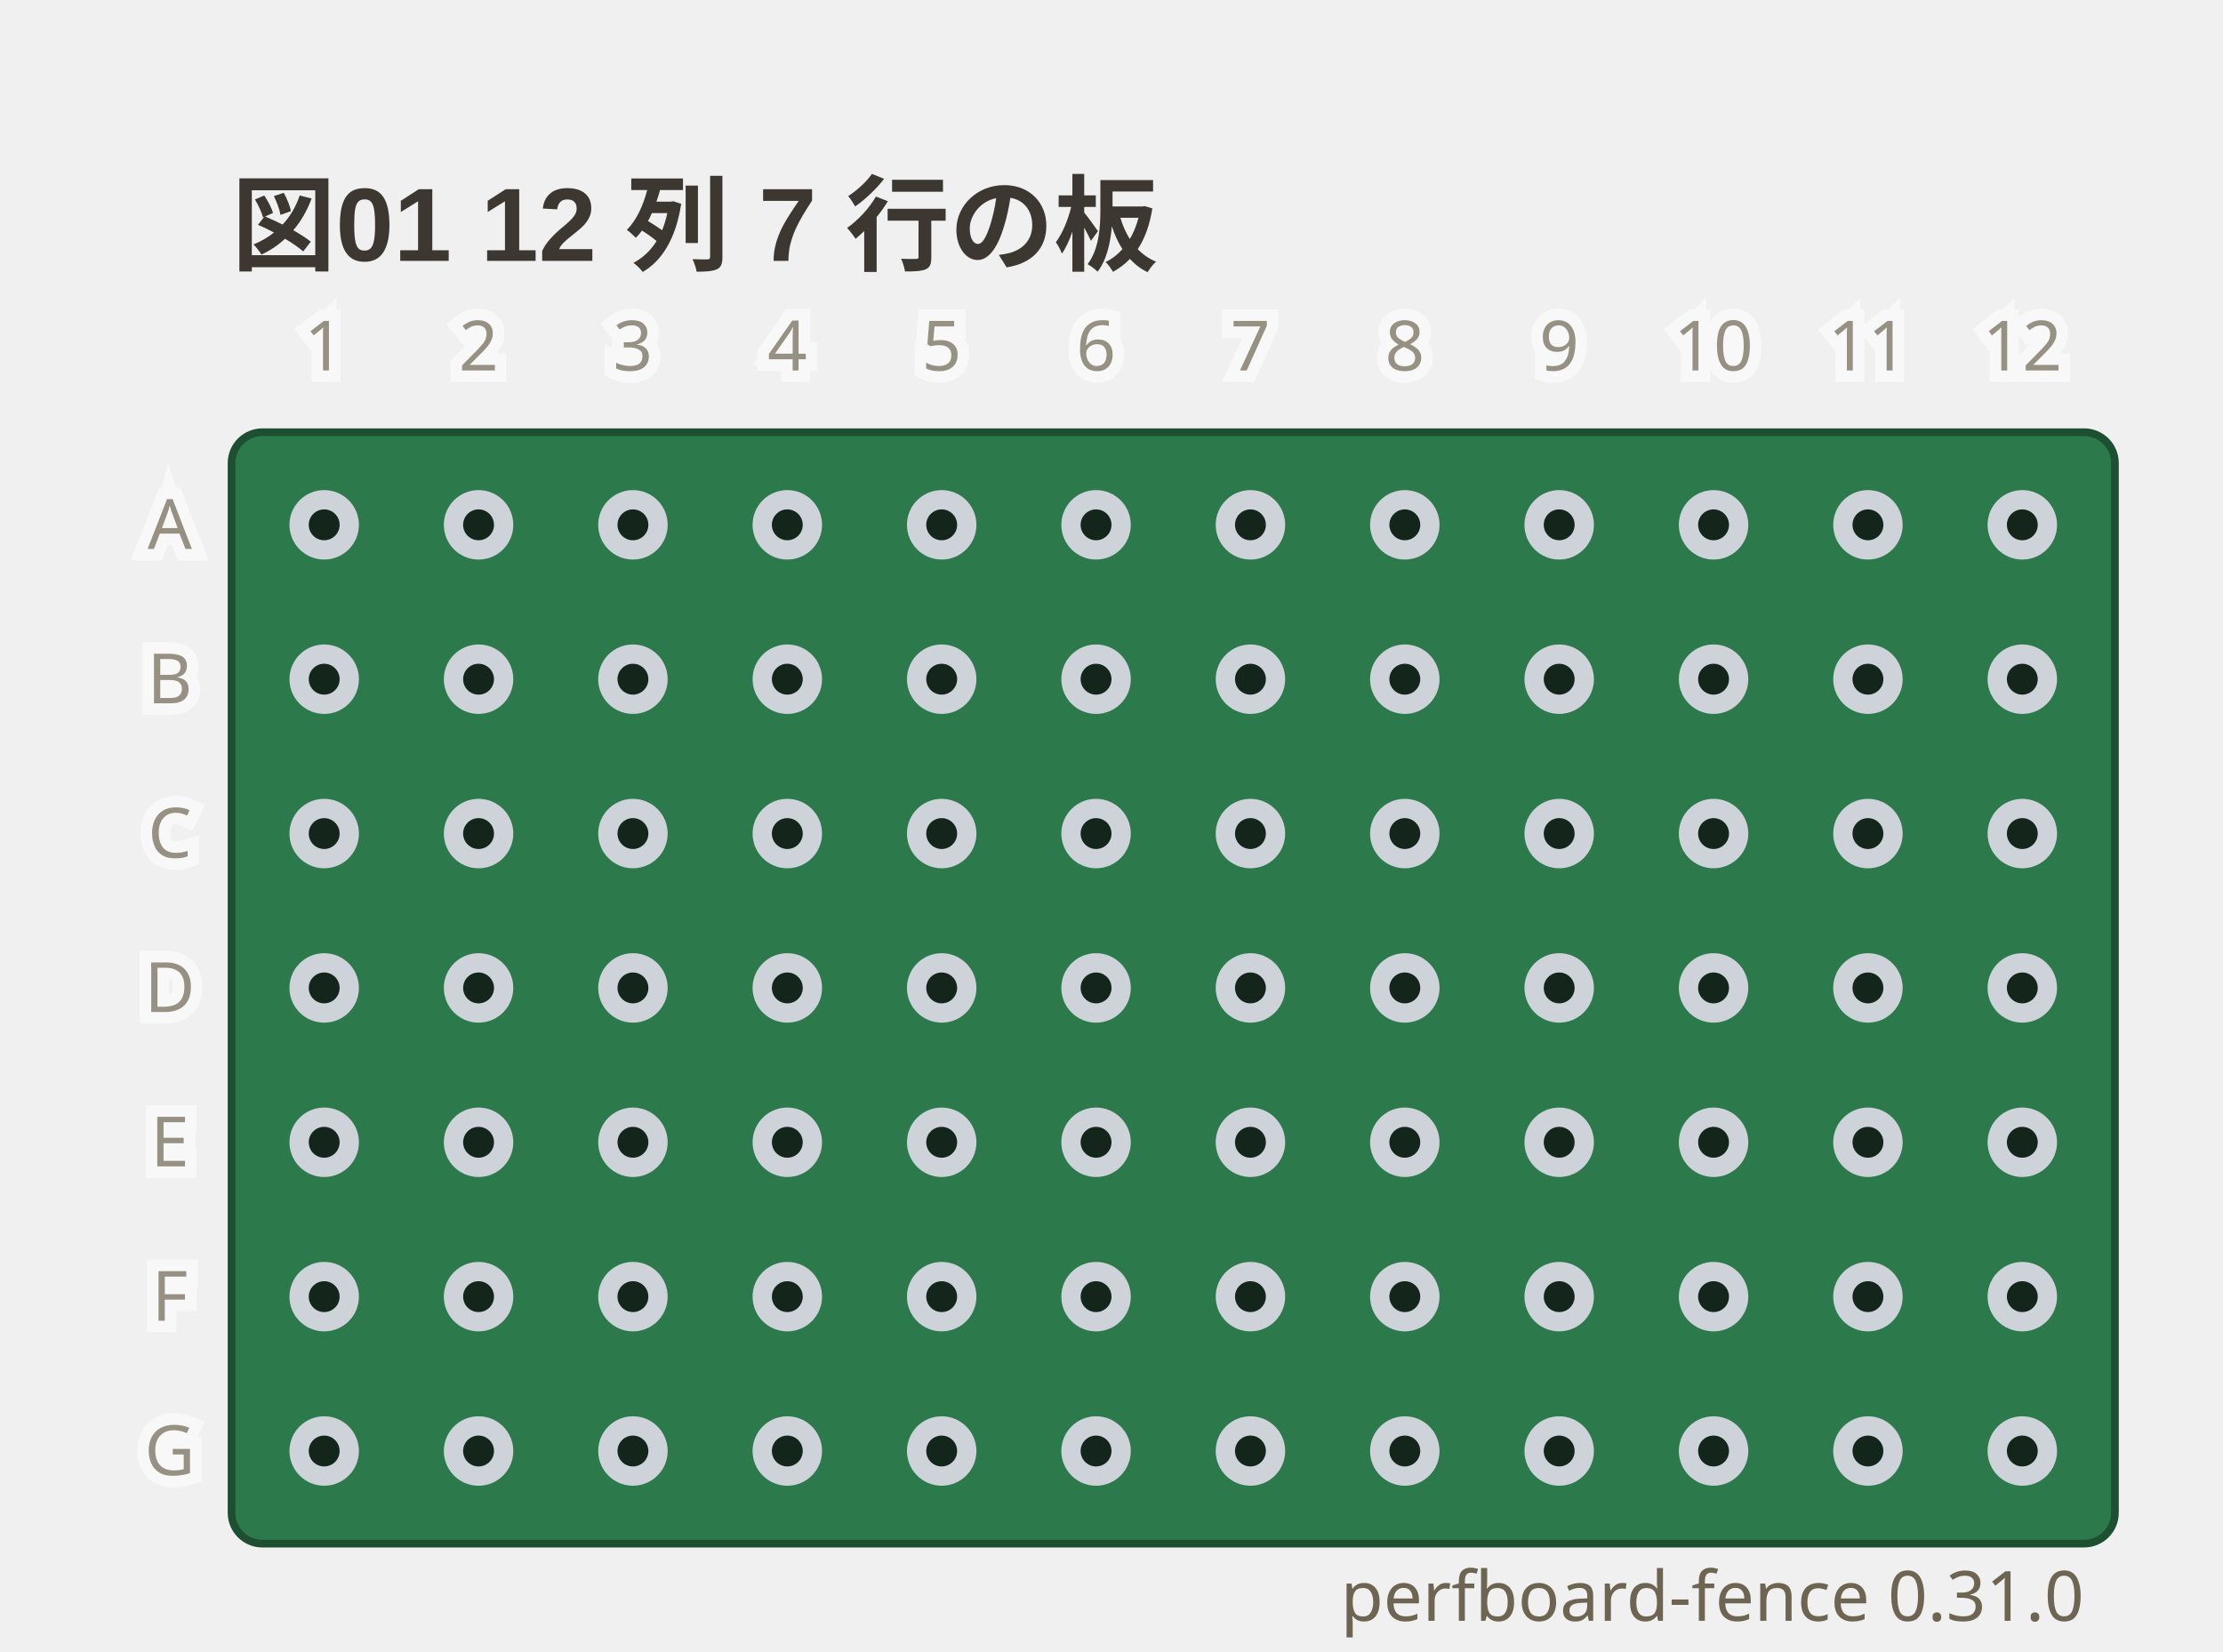
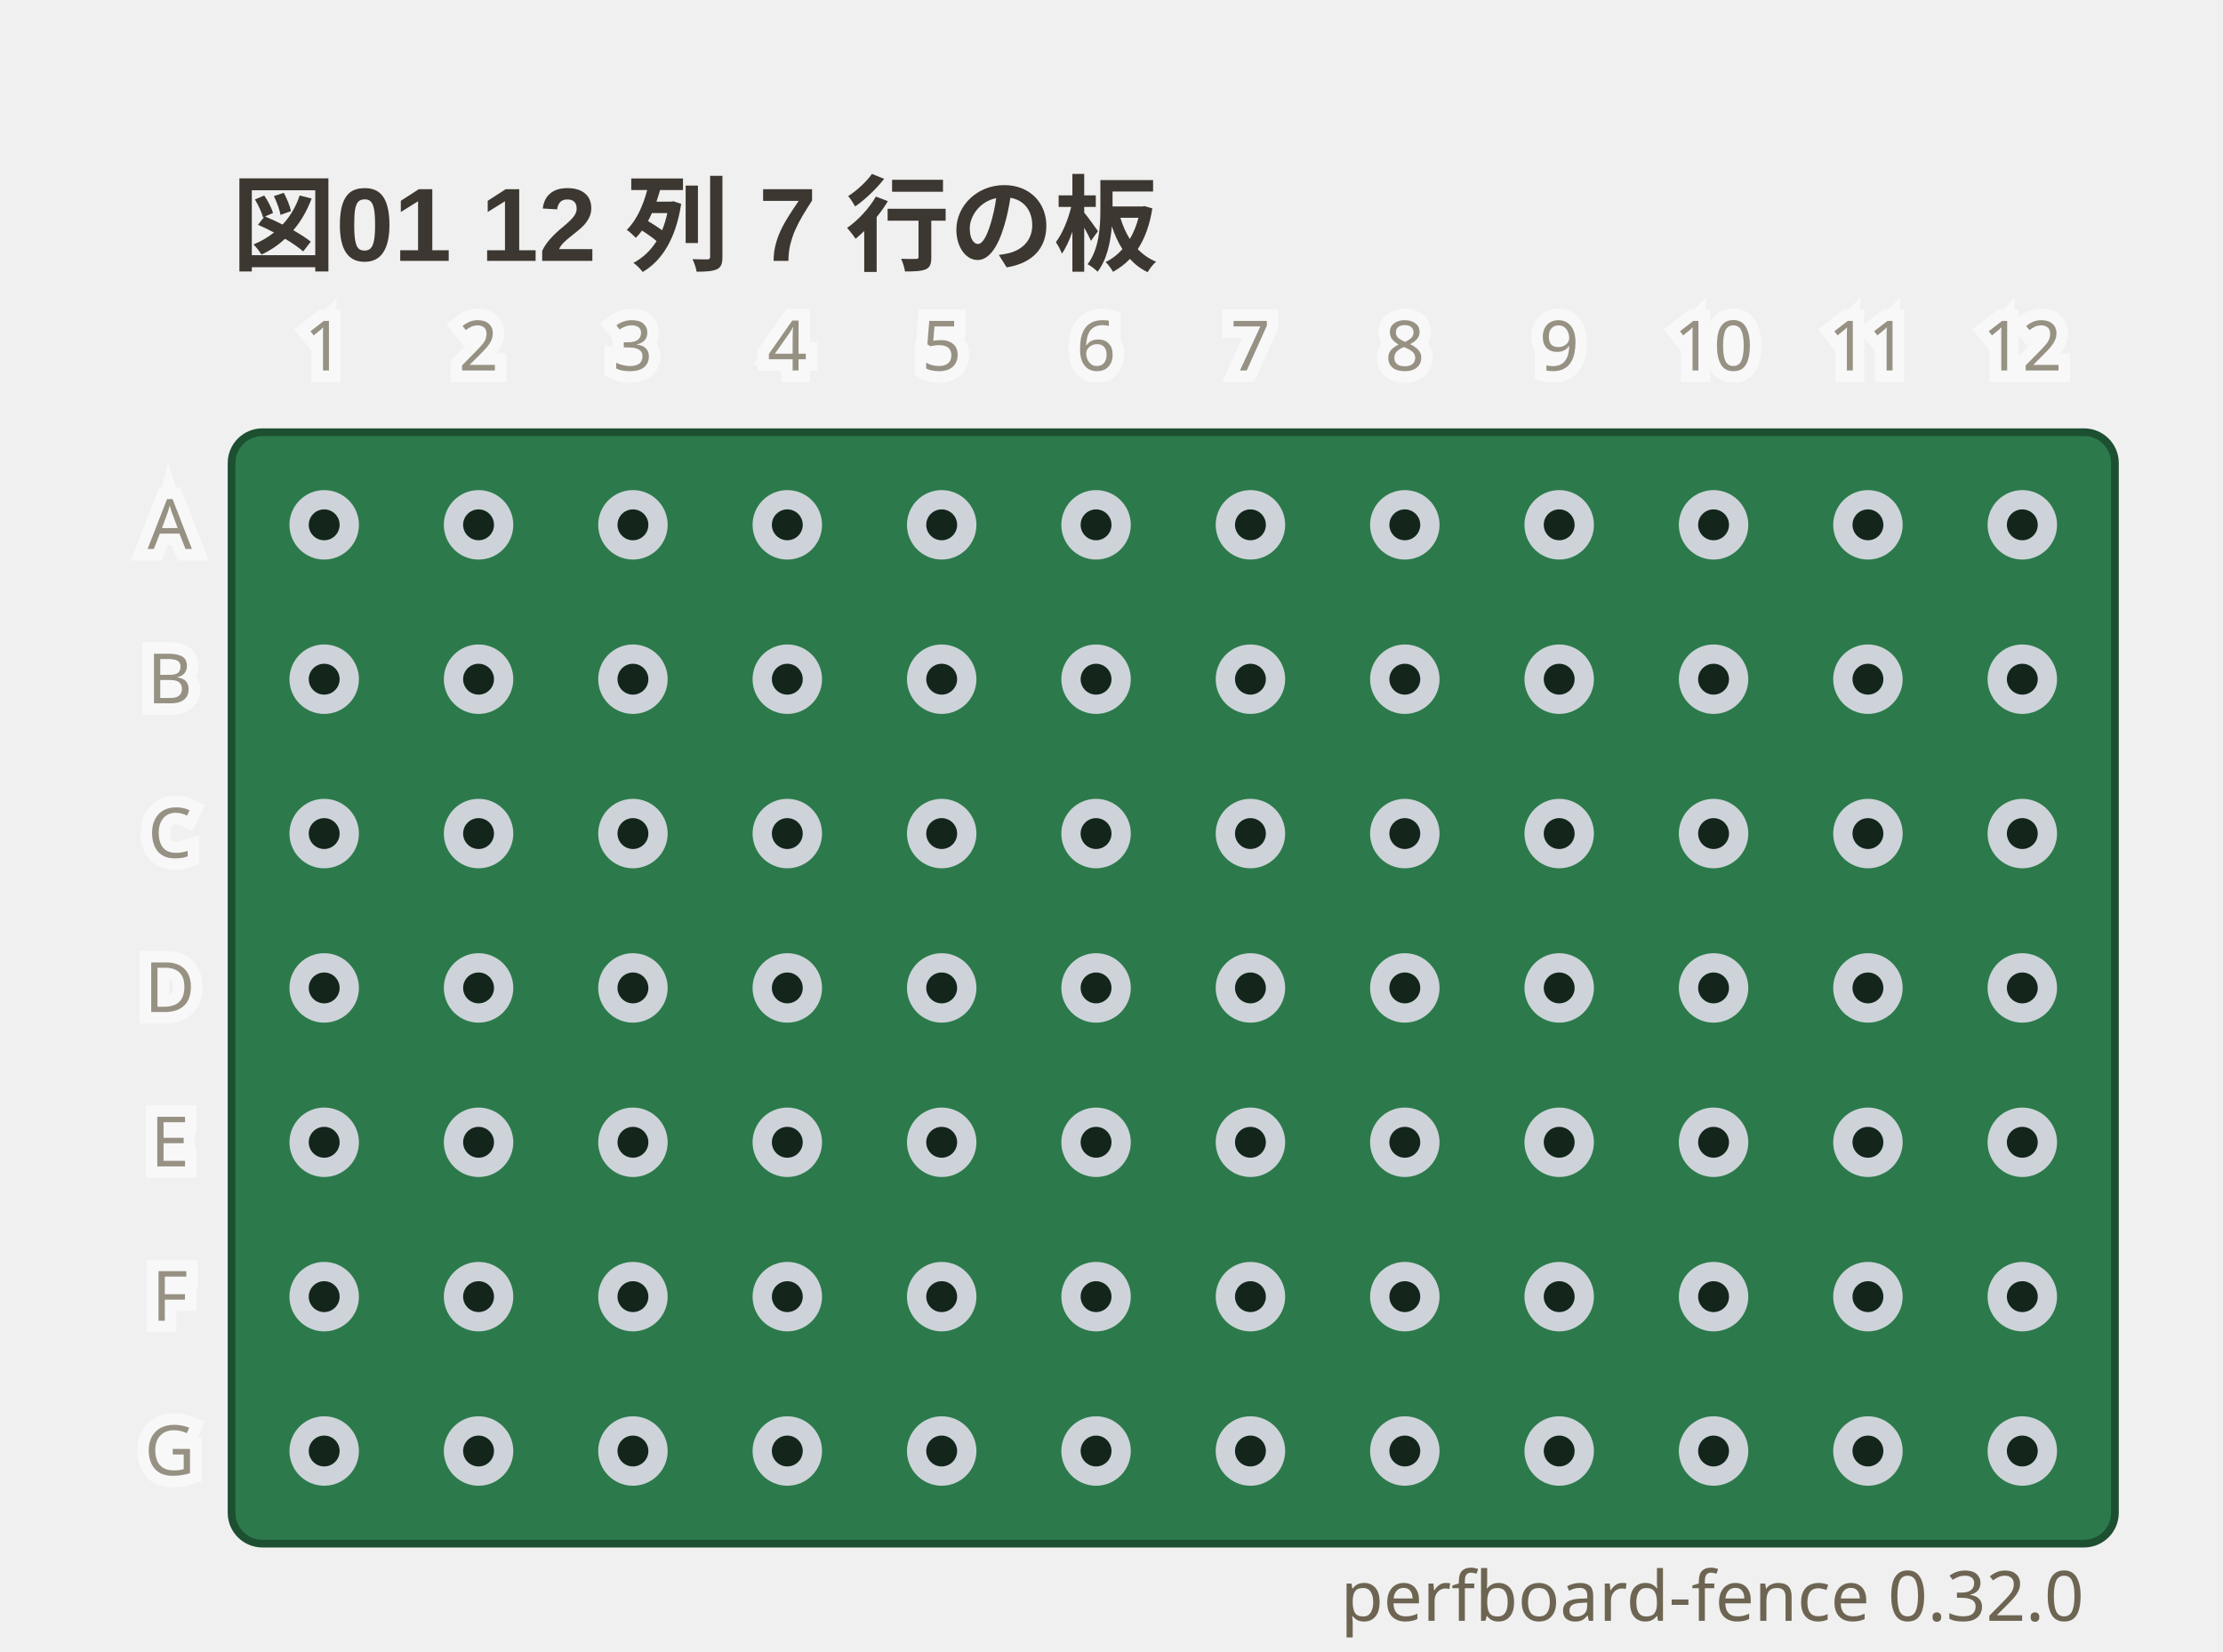
- <svg xmlns="http://www.w3.org/2000/svg" viewBox="0 0 288 214" width="288" height="214" data-perfboard-fence="0.31.0" role="img">
+ <svg xmlns="http://www.w3.org/2000/svg" viewBox="0 0 288 214" width="288" height="214" data-perfboard-fence="0.32.0" role="img">
  <text x="30" y="34" text-anchor="start" font-family="'Segoe UI', 'Helvetica Neue', Arial, 'Noto Sans', 'Hiragino Sans', 'Yu Gothic UI', 'Noto Sans CJK JP', sans-serif" fill="#3c3730" font-size="13.5" font-weight="600">図01 12 列 7 行の板</text>
  <rect x="30" y="56" width="244" height="144" rx="4" fill="#2c7a4b" stroke="#1d4f31" stroke-width="1" />
  <circle cx="42" cy="68" r="3.25" fill="#14261c" stroke="#cdd3d9" stroke-width="2.5" />
  <circle cx="62" cy="68" r="3.25" fill="#14261c" stroke="#cdd3d9" stroke-width="2.5" />
  <circle cx="82" cy="68" r="3.25" fill="#14261c" stroke="#cdd3d9" stroke-width="2.5" />
  <circle cx="102" cy="68" r="3.25" fill="#14261c" stroke="#cdd3d9" stroke-width="2.5" />
  <circle cx="122" cy="68" r="3.25" fill="#14261c" stroke="#cdd3d9" stroke-width="2.5" />
  <circle cx="142" cy="68" r="3.25" fill="#14261c" stroke="#cdd3d9" stroke-width="2.5" />
  <circle cx="162" cy="68" r="3.25" fill="#14261c" stroke="#cdd3d9" stroke-width="2.5" />
  <circle cx="182" cy="68" r="3.25" fill="#14261c" stroke="#cdd3d9" stroke-width="2.5" />
  <circle cx="202" cy="68" r="3.25" fill="#14261c" stroke="#cdd3d9" stroke-width="2.5" />
  <circle cx="222" cy="68" r="3.25" fill="#14261c" stroke="#cdd3d9" stroke-width="2.5" />
  <circle cx="242" cy="68" r="3.25" fill="#14261c" stroke="#cdd3d9" stroke-width="2.5" />
  <circle cx="262" cy="68" r="3.25" fill="#14261c" stroke="#cdd3d9" stroke-width="2.5" />
  <circle cx="42" cy="88" r="3.25" fill="#14261c" stroke="#cdd3d9" stroke-width="2.5" />
  <circle cx="62" cy="88" r="3.25" fill="#14261c" stroke="#cdd3d9" stroke-width="2.5" />
  <circle cx="82" cy="88" r="3.25" fill="#14261c" stroke="#cdd3d9" stroke-width="2.5" />
  <circle cx="102" cy="88" r="3.25" fill="#14261c" stroke="#cdd3d9" stroke-width="2.5" />
  <circle cx="122" cy="88" r="3.25" fill="#14261c" stroke="#cdd3d9" stroke-width="2.5" />
  <circle cx="142" cy="88" r="3.25" fill="#14261c" stroke="#cdd3d9" stroke-width="2.5" />
  <circle cx="162" cy="88" r="3.25" fill="#14261c" stroke="#cdd3d9" stroke-width="2.5" />
  <circle cx="182" cy="88" r="3.25" fill="#14261c" stroke="#cdd3d9" stroke-width="2.5" />
  <circle cx="202" cy="88" r="3.25" fill="#14261c" stroke="#cdd3d9" stroke-width="2.5" />
  <circle cx="222" cy="88" r="3.25" fill="#14261c" stroke="#cdd3d9" stroke-width="2.5" />
  <circle cx="242" cy="88" r="3.25" fill="#14261c" stroke="#cdd3d9" stroke-width="2.5" />
  <circle cx="262" cy="88" r="3.25" fill="#14261c" stroke="#cdd3d9" stroke-width="2.5" />
  <circle cx="42" cy="108" r="3.25" fill="#14261c" stroke="#cdd3d9" stroke-width="2.5" />
  <circle cx="62" cy="108" r="3.25" fill="#14261c" stroke="#cdd3d9" stroke-width="2.5" />
  <circle cx="82" cy="108" r="3.25" fill="#14261c" stroke="#cdd3d9" stroke-width="2.5" />
  <circle cx="102" cy="108" r="3.25" fill="#14261c" stroke="#cdd3d9" stroke-width="2.5" />
  <circle cx="122" cy="108" r="3.25" fill="#14261c" stroke="#cdd3d9" stroke-width="2.5" />
  <circle cx="142" cy="108" r="3.25" fill="#14261c" stroke="#cdd3d9" stroke-width="2.5" />
  <circle cx="162" cy="108" r="3.25" fill="#14261c" stroke="#cdd3d9" stroke-width="2.5" />
  <circle cx="182" cy="108" r="3.25" fill="#14261c" stroke="#cdd3d9" stroke-width="2.5" />
  <circle cx="202" cy="108" r="3.25" fill="#14261c" stroke="#cdd3d9" stroke-width="2.5" />
  <circle cx="222" cy="108" r="3.25" fill="#14261c" stroke="#cdd3d9" stroke-width="2.5" />
  <circle cx="242" cy="108" r="3.25" fill="#14261c" stroke="#cdd3d9" stroke-width="2.5" />
  <circle cx="262" cy="108" r="3.25" fill="#14261c" stroke="#cdd3d9" stroke-width="2.5" />
  <circle cx="42" cy="128" r="3.25" fill="#14261c" stroke="#cdd3d9" stroke-width="2.5" />
  <circle cx="62" cy="128" r="3.25" fill="#14261c" stroke="#cdd3d9" stroke-width="2.5" />
  <circle cx="82" cy="128" r="3.25" fill="#14261c" stroke="#cdd3d9" stroke-width="2.5" />
  <circle cx="102" cy="128" r="3.25" fill="#14261c" stroke="#cdd3d9" stroke-width="2.5" />
  <circle cx="122" cy="128" r="3.25" fill="#14261c" stroke="#cdd3d9" stroke-width="2.5" />
  <circle cx="142" cy="128" r="3.25" fill="#14261c" stroke="#cdd3d9" stroke-width="2.5" />
  <circle cx="162" cy="128" r="3.25" fill="#14261c" stroke="#cdd3d9" stroke-width="2.5" />
  <circle cx="182" cy="128" r="3.25" fill="#14261c" stroke="#cdd3d9" stroke-width="2.5" />
  <circle cx="202" cy="128" r="3.25" fill="#14261c" stroke="#cdd3d9" stroke-width="2.5" />
  <circle cx="222" cy="128" r="3.25" fill="#14261c" stroke="#cdd3d9" stroke-width="2.5" />
  <circle cx="242" cy="128" r="3.25" fill="#14261c" stroke="#cdd3d9" stroke-width="2.5" />
  <circle cx="262" cy="128" r="3.25" fill="#14261c" stroke="#cdd3d9" stroke-width="2.5" />
  <circle cx="42" cy="148" r="3.25" fill="#14261c" stroke="#cdd3d9" stroke-width="2.5" />
  <circle cx="62" cy="148" r="3.25" fill="#14261c" stroke="#cdd3d9" stroke-width="2.5" />
  <circle cx="82" cy="148" r="3.25" fill="#14261c" stroke="#cdd3d9" stroke-width="2.5" />
  <circle cx="102" cy="148" r="3.25" fill="#14261c" stroke="#cdd3d9" stroke-width="2.5" />
  <circle cx="122" cy="148" r="3.25" fill="#14261c" stroke="#cdd3d9" stroke-width="2.5" />
  <circle cx="142" cy="148" r="3.25" fill="#14261c" stroke="#cdd3d9" stroke-width="2.5" />
  <circle cx="162" cy="148" r="3.25" fill="#14261c" stroke="#cdd3d9" stroke-width="2.5" />
  <circle cx="182" cy="148" r="3.25" fill="#14261c" stroke="#cdd3d9" stroke-width="2.5" />
  <circle cx="202" cy="148" r="3.25" fill="#14261c" stroke="#cdd3d9" stroke-width="2.5" />
  <circle cx="222" cy="148" r="3.25" fill="#14261c" stroke="#cdd3d9" stroke-width="2.5" />
  <circle cx="242" cy="148" r="3.25" fill="#14261c" stroke="#cdd3d9" stroke-width="2.5" />
  <circle cx="262" cy="148" r="3.25" fill="#14261c" stroke="#cdd3d9" stroke-width="2.5" />
  <circle cx="42" cy="168" r="3.25" fill="#14261c" stroke="#cdd3d9" stroke-width="2.5" />
  <circle cx="62" cy="168" r="3.25" fill="#14261c" stroke="#cdd3d9" stroke-width="2.5" />
  <circle cx="82" cy="168" r="3.25" fill="#14261c" stroke="#cdd3d9" stroke-width="2.5" />
  <circle cx="102" cy="168" r="3.25" fill="#14261c" stroke="#cdd3d9" stroke-width="2.5" />
  <circle cx="122" cy="168" r="3.25" fill="#14261c" stroke="#cdd3d9" stroke-width="2.5" />
  <circle cx="142" cy="168" r="3.25" fill="#14261c" stroke="#cdd3d9" stroke-width="2.5" />
  <circle cx="162" cy="168" r="3.25" fill="#14261c" stroke="#cdd3d9" stroke-width="2.5" />
  <circle cx="182" cy="168" r="3.25" fill="#14261c" stroke="#cdd3d9" stroke-width="2.5" />
  <circle cx="202" cy="168" r="3.25" fill="#14261c" stroke="#cdd3d9" stroke-width="2.5" />
  <circle cx="222" cy="168" r="3.25" fill="#14261c" stroke="#cdd3d9" stroke-width="2.5" />
  <circle cx="242" cy="168" r="3.25" fill="#14261c" stroke="#cdd3d9" stroke-width="2.5" />
  <circle cx="262" cy="168" r="3.25" fill="#14261c" stroke="#cdd3d9" stroke-width="2.5" />
  <circle cx="42" cy="188" r="3.25" fill="#14261c" stroke="#cdd3d9" stroke-width="2.5" />
  <circle cx="62" cy="188" r="3.25" fill="#14261c" stroke="#cdd3d9" stroke-width="2.5" />
  <circle cx="82" cy="188" r="3.25" fill="#14261c" stroke="#cdd3d9" stroke-width="2.5" />
  <circle cx="102" cy="188" r="3.25" fill="#14261c" stroke="#cdd3d9" stroke-width="2.5" />
  <circle cx="122" cy="188" r="3.25" fill="#14261c" stroke="#cdd3d9" stroke-width="2.5" />
  <circle cx="142" cy="188" r="3.25" fill="#14261c" stroke="#cdd3d9" stroke-width="2.5" />
  <circle cx="162" cy="188" r="3.25" fill="#14261c" stroke="#cdd3d9" stroke-width="2.5" />
  <circle cx="182" cy="188" r="3.25" fill="#14261c" stroke="#cdd3d9" stroke-width="2.5" />
  <circle cx="202" cy="188" r="3.25" fill="#14261c" stroke="#cdd3d9" stroke-width="2.5" />
  <circle cx="222" cy="188" r="3.25" fill="#14261c" stroke="#cdd3d9" stroke-width="2.5" />
  <circle cx="242" cy="188" r="3.25" fill="#14261c" stroke="#cdd3d9" stroke-width="2.5" />
  <circle cx="262" cy="188" r="3.25" fill="#14261c" stroke="#cdd3d9" stroke-width="2.5" />
  <text x="22" y="68" text-anchor="middle" font-family="ui-sans-serif, system-ui, sans-serif" stroke="#ffffff" stroke-width="3" fill="#ffffff" font-size="9" dominant-baseline="middle" opacity="0.5" aria-hidden="true">A</text>
  <text x="22" y="68" text-anchor="middle" font-family="ui-sans-serif, system-ui, sans-serif" fill="#6d6552" font-size="9" dominant-baseline="middle" opacity="0.7">A</text>
  <text x="22" y="88" text-anchor="middle" font-family="ui-sans-serif, system-ui, sans-serif" stroke="#ffffff" stroke-width="3" fill="#ffffff" font-size="9" dominant-baseline="middle" opacity="0.5" aria-hidden="true">B</text>
  <text x="22" y="88" text-anchor="middle" font-family="ui-sans-serif, system-ui, sans-serif" fill="#6d6552" font-size="9" dominant-baseline="middle" opacity="0.7">B</text>
  <text x="22" y="108" text-anchor="middle" font-family="ui-sans-serif, system-ui, sans-serif" stroke="#ffffff" stroke-width="3" fill="#ffffff" font-size="9" dominant-baseline="middle" opacity="0.5" aria-hidden="true">C</text>
  <text x="22" y="108" text-anchor="middle" font-family="ui-sans-serif, system-ui, sans-serif" fill="#6d6552" font-size="9" dominant-baseline="middle" opacity="0.7">C</text>
  <text x="22" y="128" text-anchor="middle" font-family="ui-sans-serif, system-ui, sans-serif" stroke="#ffffff" stroke-width="3" fill="#ffffff" font-size="9" dominant-baseline="middle" opacity="0.5" aria-hidden="true">D</text>
  <text x="22" y="128" text-anchor="middle" font-family="ui-sans-serif, system-ui, sans-serif" fill="#6d6552" font-size="9" dominant-baseline="middle" opacity="0.7">D</text>
  <text x="22" y="148" text-anchor="middle" font-family="ui-sans-serif, system-ui, sans-serif" stroke="#ffffff" stroke-width="3" fill="#ffffff" font-size="9" dominant-baseline="middle" opacity="0.5" aria-hidden="true">E</text>
  <text x="22" y="148" text-anchor="middle" font-family="ui-sans-serif, system-ui, sans-serif" fill="#6d6552" font-size="9" dominant-baseline="middle" opacity="0.7">E</text>
  <text x="22" y="168" text-anchor="middle" font-family="ui-sans-serif, system-ui, sans-serif" stroke="#ffffff" stroke-width="3" fill="#ffffff" font-size="9" dominant-baseline="middle" opacity="0.5" aria-hidden="true">F</text>
  <text x="22" y="168" text-anchor="middle" font-family="ui-sans-serif, system-ui, sans-serif" fill="#6d6552" font-size="9" dominant-baseline="middle" opacity="0.7">F</text>
  <text x="22" y="188" text-anchor="middle" font-family="ui-sans-serif, system-ui, sans-serif" stroke="#ffffff" stroke-width="3" fill="#ffffff" font-size="9" dominant-baseline="middle" opacity="0.5" aria-hidden="true">G</text>
  <text x="22" y="188" text-anchor="middle" font-family="ui-sans-serif, system-ui, sans-serif" fill="#6d6552" font-size="9" dominant-baseline="middle" opacity="0.7">G</text>
  <text x="42" y="48" text-anchor="middle" font-family="ui-sans-serif, system-ui, sans-serif" stroke="#ffffff" stroke-width="3" fill="#ffffff" font-size="9" opacity="0.5" aria-hidden="true">1</text>
  <text x="42" y="48" text-anchor="middle" font-family="ui-sans-serif, system-ui, sans-serif" fill="#6d6552" font-size="9" opacity="0.7">1</text>
  <text x="62" y="48" text-anchor="middle" font-family="ui-sans-serif, system-ui, sans-serif" stroke="#ffffff" stroke-width="3" fill="#ffffff" font-size="9" opacity="0.5" aria-hidden="true">2</text>
  <text x="62" y="48" text-anchor="middle" font-family="ui-sans-serif, system-ui, sans-serif" fill="#6d6552" font-size="9" opacity="0.7">2</text>
  <text x="82" y="48" text-anchor="middle" font-family="ui-sans-serif, system-ui, sans-serif" stroke="#ffffff" stroke-width="3" fill="#ffffff" font-size="9" opacity="0.5" aria-hidden="true">3</text>
  <text x="82" y="48" text-anchor="middle" font-family="ui-sans-serif, system-ui, sans-serif" fill="#6d6552" font-size="9" opacity="0.7">3</text>
  <text x="102" y="48" text-anchor="middle" font-family="ui-sans-serif, system-ui, sans-serif" stroke="#ffffff" stroke-width="3" fill="#ffffff" font-size="9" opacity="0.5" aria-hidden="true">4</text>
  <text x="102" y="48" text-anchor="middle" font-family="ui-sans-serif, system-ui, sans-serif" fill="#6d6552" font-size="9" opacity="0.7">4</text>
  <text x="122" y="48" text-anchor="middle" font-family="ui-sans-serif, system-ui, sans-serif" stroke="#ffffff" stroke-width="3" fill="#ffffff" font-size="9" opacity="0.5" aria-hidden="true">5</text>
  <text x="122" y="48" text-anchor="middle" font-family="ui-sans-serif, system-ui, sans-serif" fill="#6d6552" font-size="9" opacity="0.7">5</text>
  <text x="142" y="48" text-anchor="middle" font-family="ui-sans-serif, system-ui, sans-serif" stroke="#ffffff" stroke-width="3" fill="#ffffff" font-size="9" opacity="0.5" aria-hidden="true">6</text>
  <text x="142" y="48" text-anchor="middle" font-family="ui-sans-serif, system-ui, sans-serif" fill="#6d6552" font-size="9" opacity="0.7">6</text>
  <text x="162" y="48" text-anchor="middle" font-family="ui-sans-serif, system-ui, sans-serif" stroke="#ffffff" stroke-width="3" fill="#ffffff" font-size="9" opacity="0.5" aria-hidden="true">7</text>
  <text x="162" y="48" text-anchor="middle" font-family="ui-sans-serif, system-ui, sans-serif" fill="#6d6552" font-size="9" opacity="0.7">7</text>
  <text x="182" y="48" text-anchor="middle" font-family="ui-sans-serif, system-ui, sans-serif" stroke="#ffffff" stroke-width="3" fill="#ffffff" font-size="9" opacity="0.5" aria-hidden="true">8</text>
  <text x="182" y="48" text-anchor="middle" font-family="ui-sans-serif, system-ui, sans-serif" fill="#6d6552" font-size="9" opacity="0.7">8</text>
  <text x="202" y="48" text-anchor="middle" font-family="ui-sans-serif, system-ui, sans-serif" stroke="#ffffff" stroke-width="3" fill="#ffffff" font-size="9" opacity="0.5" aria-hidden="true">9</text>
  <text x="202" y="48" text-anchor="middle" font-family="ui-sans-serif, system-ui, sans-serif" fill="#6d6552" font-size="9" opacity="0.7">9</text>
  <text x="222" y="48" text-anchor="middle" font-family="ui-sans-serif, system-ui, sans-serif" stroke="#ffffff" stroke-width="3" fill="#ffffff" font-size="9" opacity="0.5" aria-hidden="true">10</text>
  <text x="222" y="48" text-anchor="middle" font-family="ui-sans-serif, system-ui, sans-serif" fill="#6d6552" font-size="9" opacity="0.7">10</text>
  <text x="242" y="48" text-anchor="middle" font-family="ui-sans-serif, system-ui, sans-serif" stroke="#ffffff" stroke-width="3" fill="#ffffff" font-size="9" opacity="0.5" aria-hidden="true">11</text>
  <text x="242" y="48" text-anchor="middle" font-family="ui-sans-serif, system-ui, sans-serif" fill="#6d6552" font-size="9" opacity="0.7">11</text>
  <text x="262" y="48" text-anchor="middle" font-family="ui-sans-serif, system-ui, sans-serif" stroke="#ffffff" stroke-width="3" fill="#ffffff" font-size="9" opacity="0.5" aria-hidden="true">12</text>
  <text x="262" y="48" text-anchor="middle" font-family="ui-sans-serif, system-ui, sans-serif" fill="#6d6552" font-size="9" opacity="0.7">12</text>
-   <text x="270" y="210" text-anchor="end" font-family="ui-sans-serif, system-ui, sans-serif" fill="#6d6552" font-size="9">perfboard-fence 0.31.0</text>
+   <text x="270" y="210" text-anchor="end" font-family="ui-sans-serif, system-ui, sans-serif" fill="#6d6552" font-size="9">perfboard-fence 0.32.0</text>
</svg>
